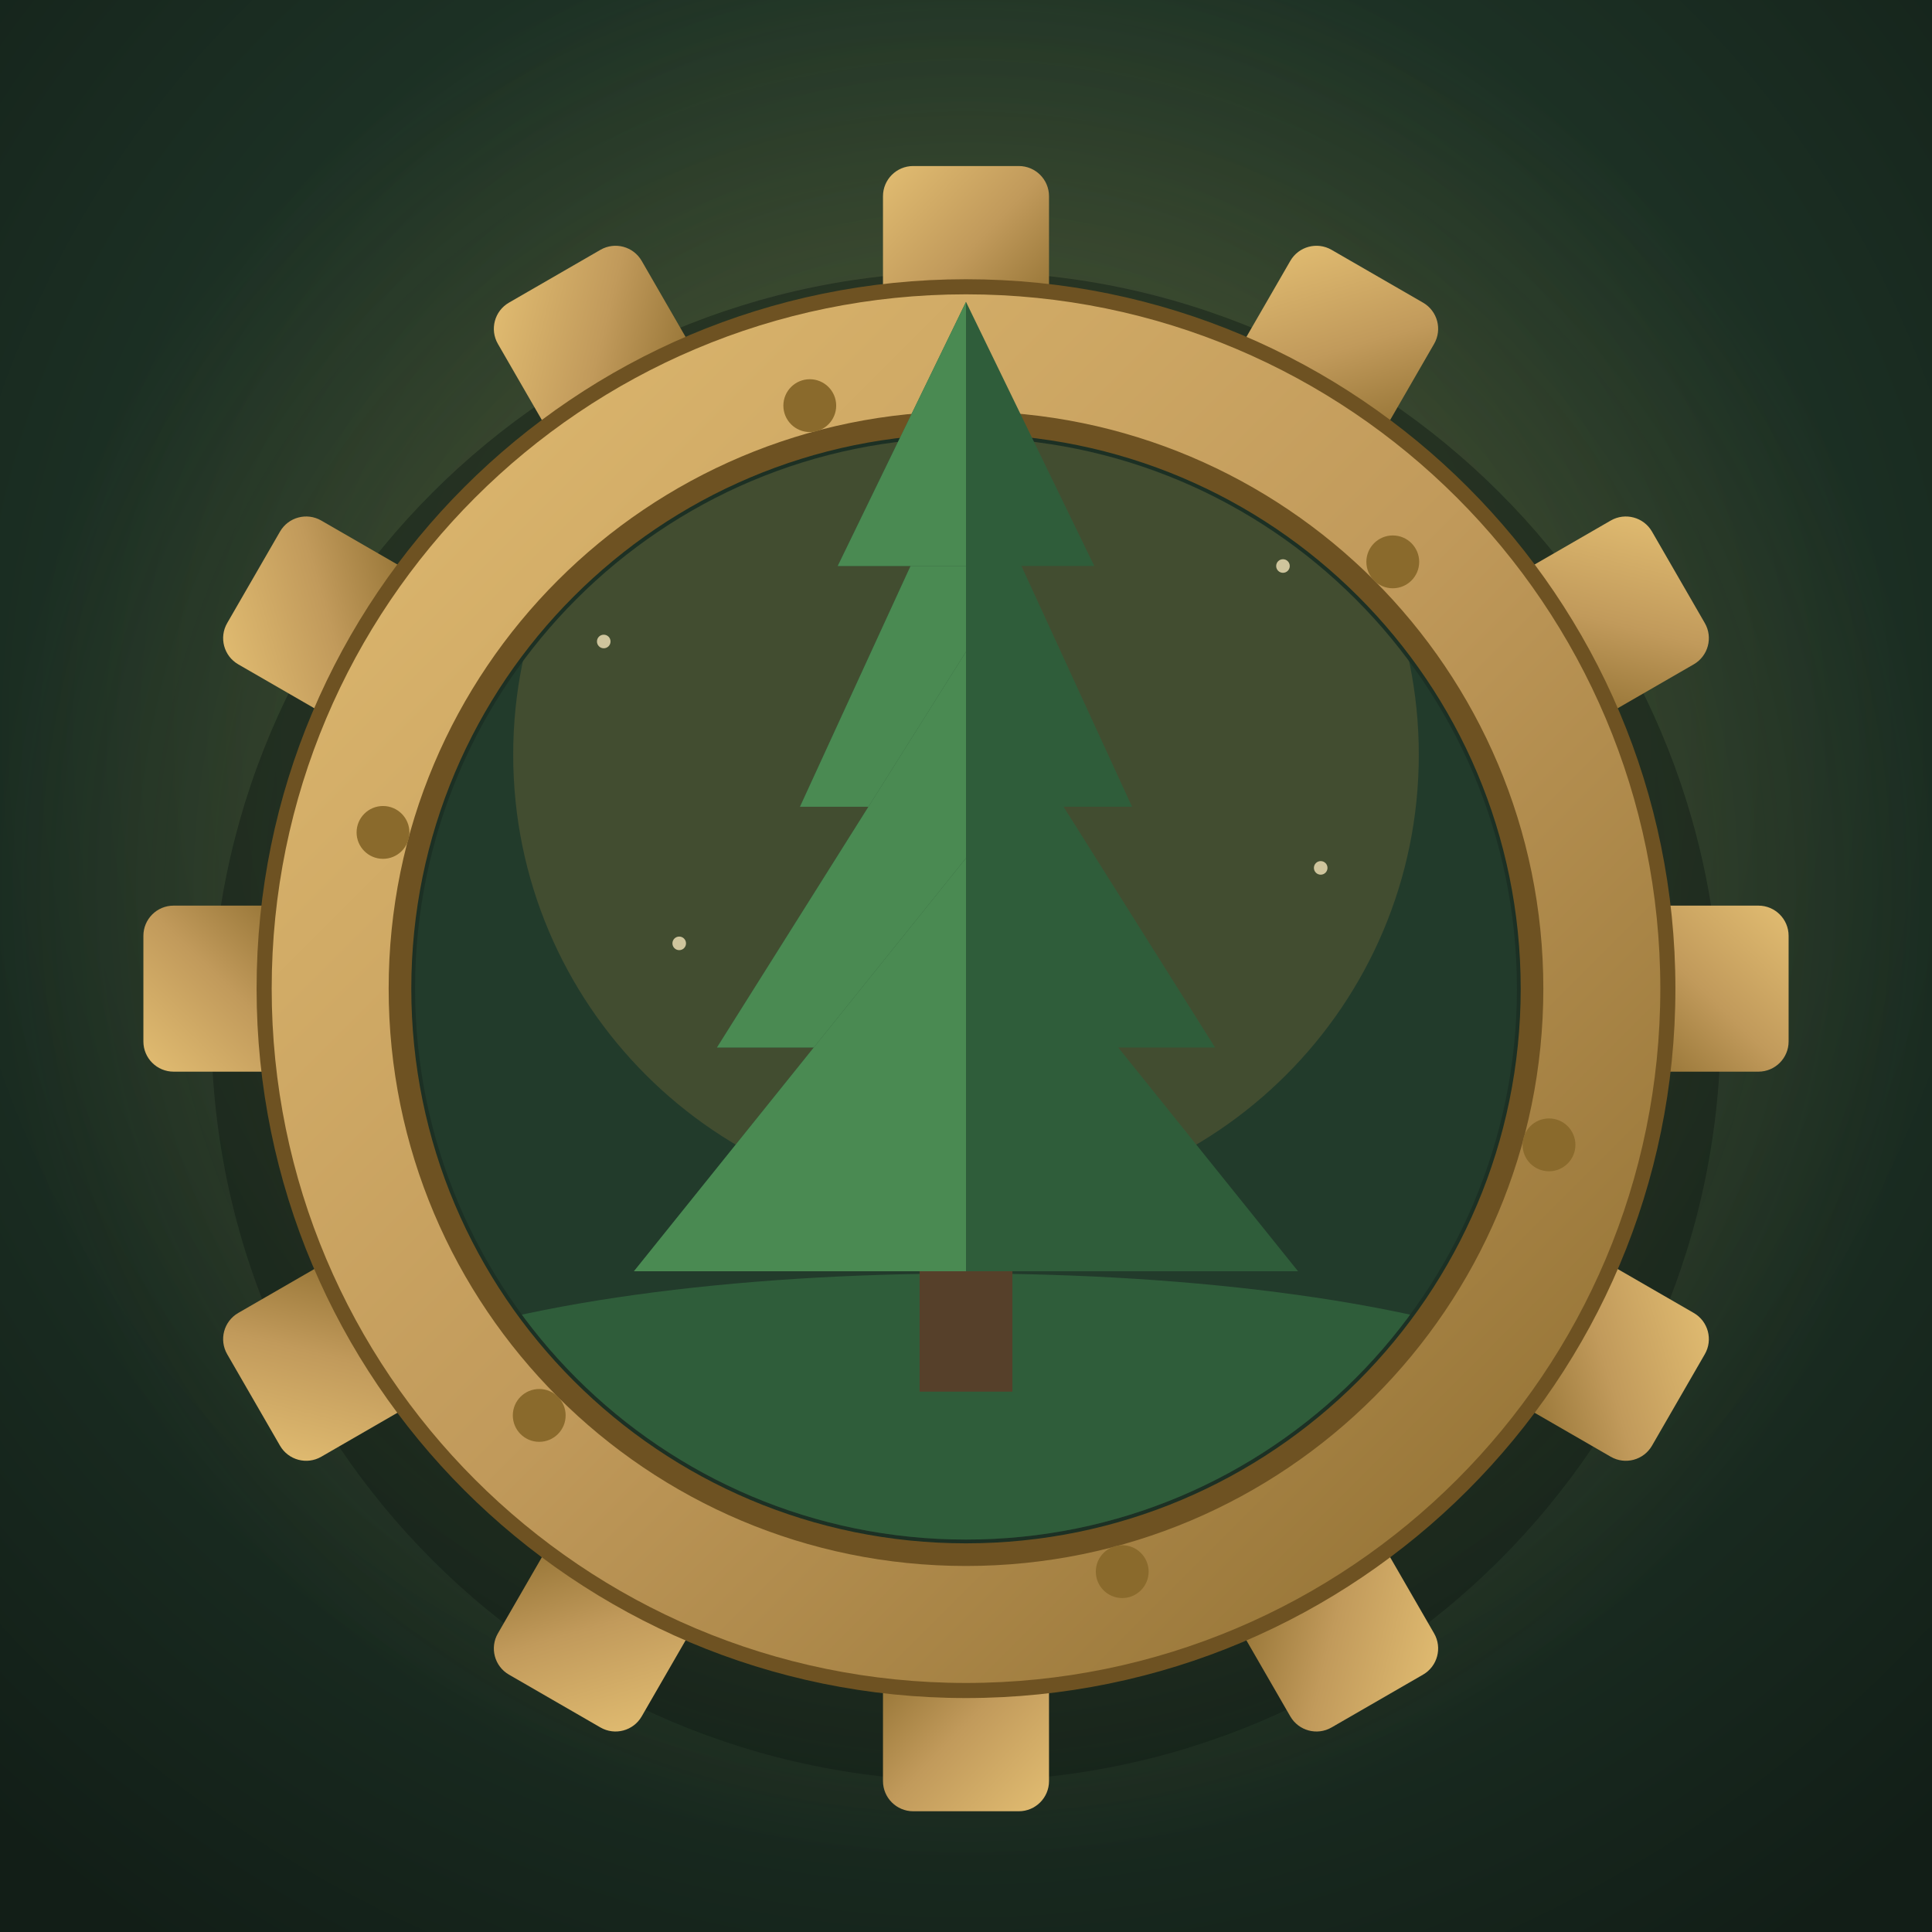
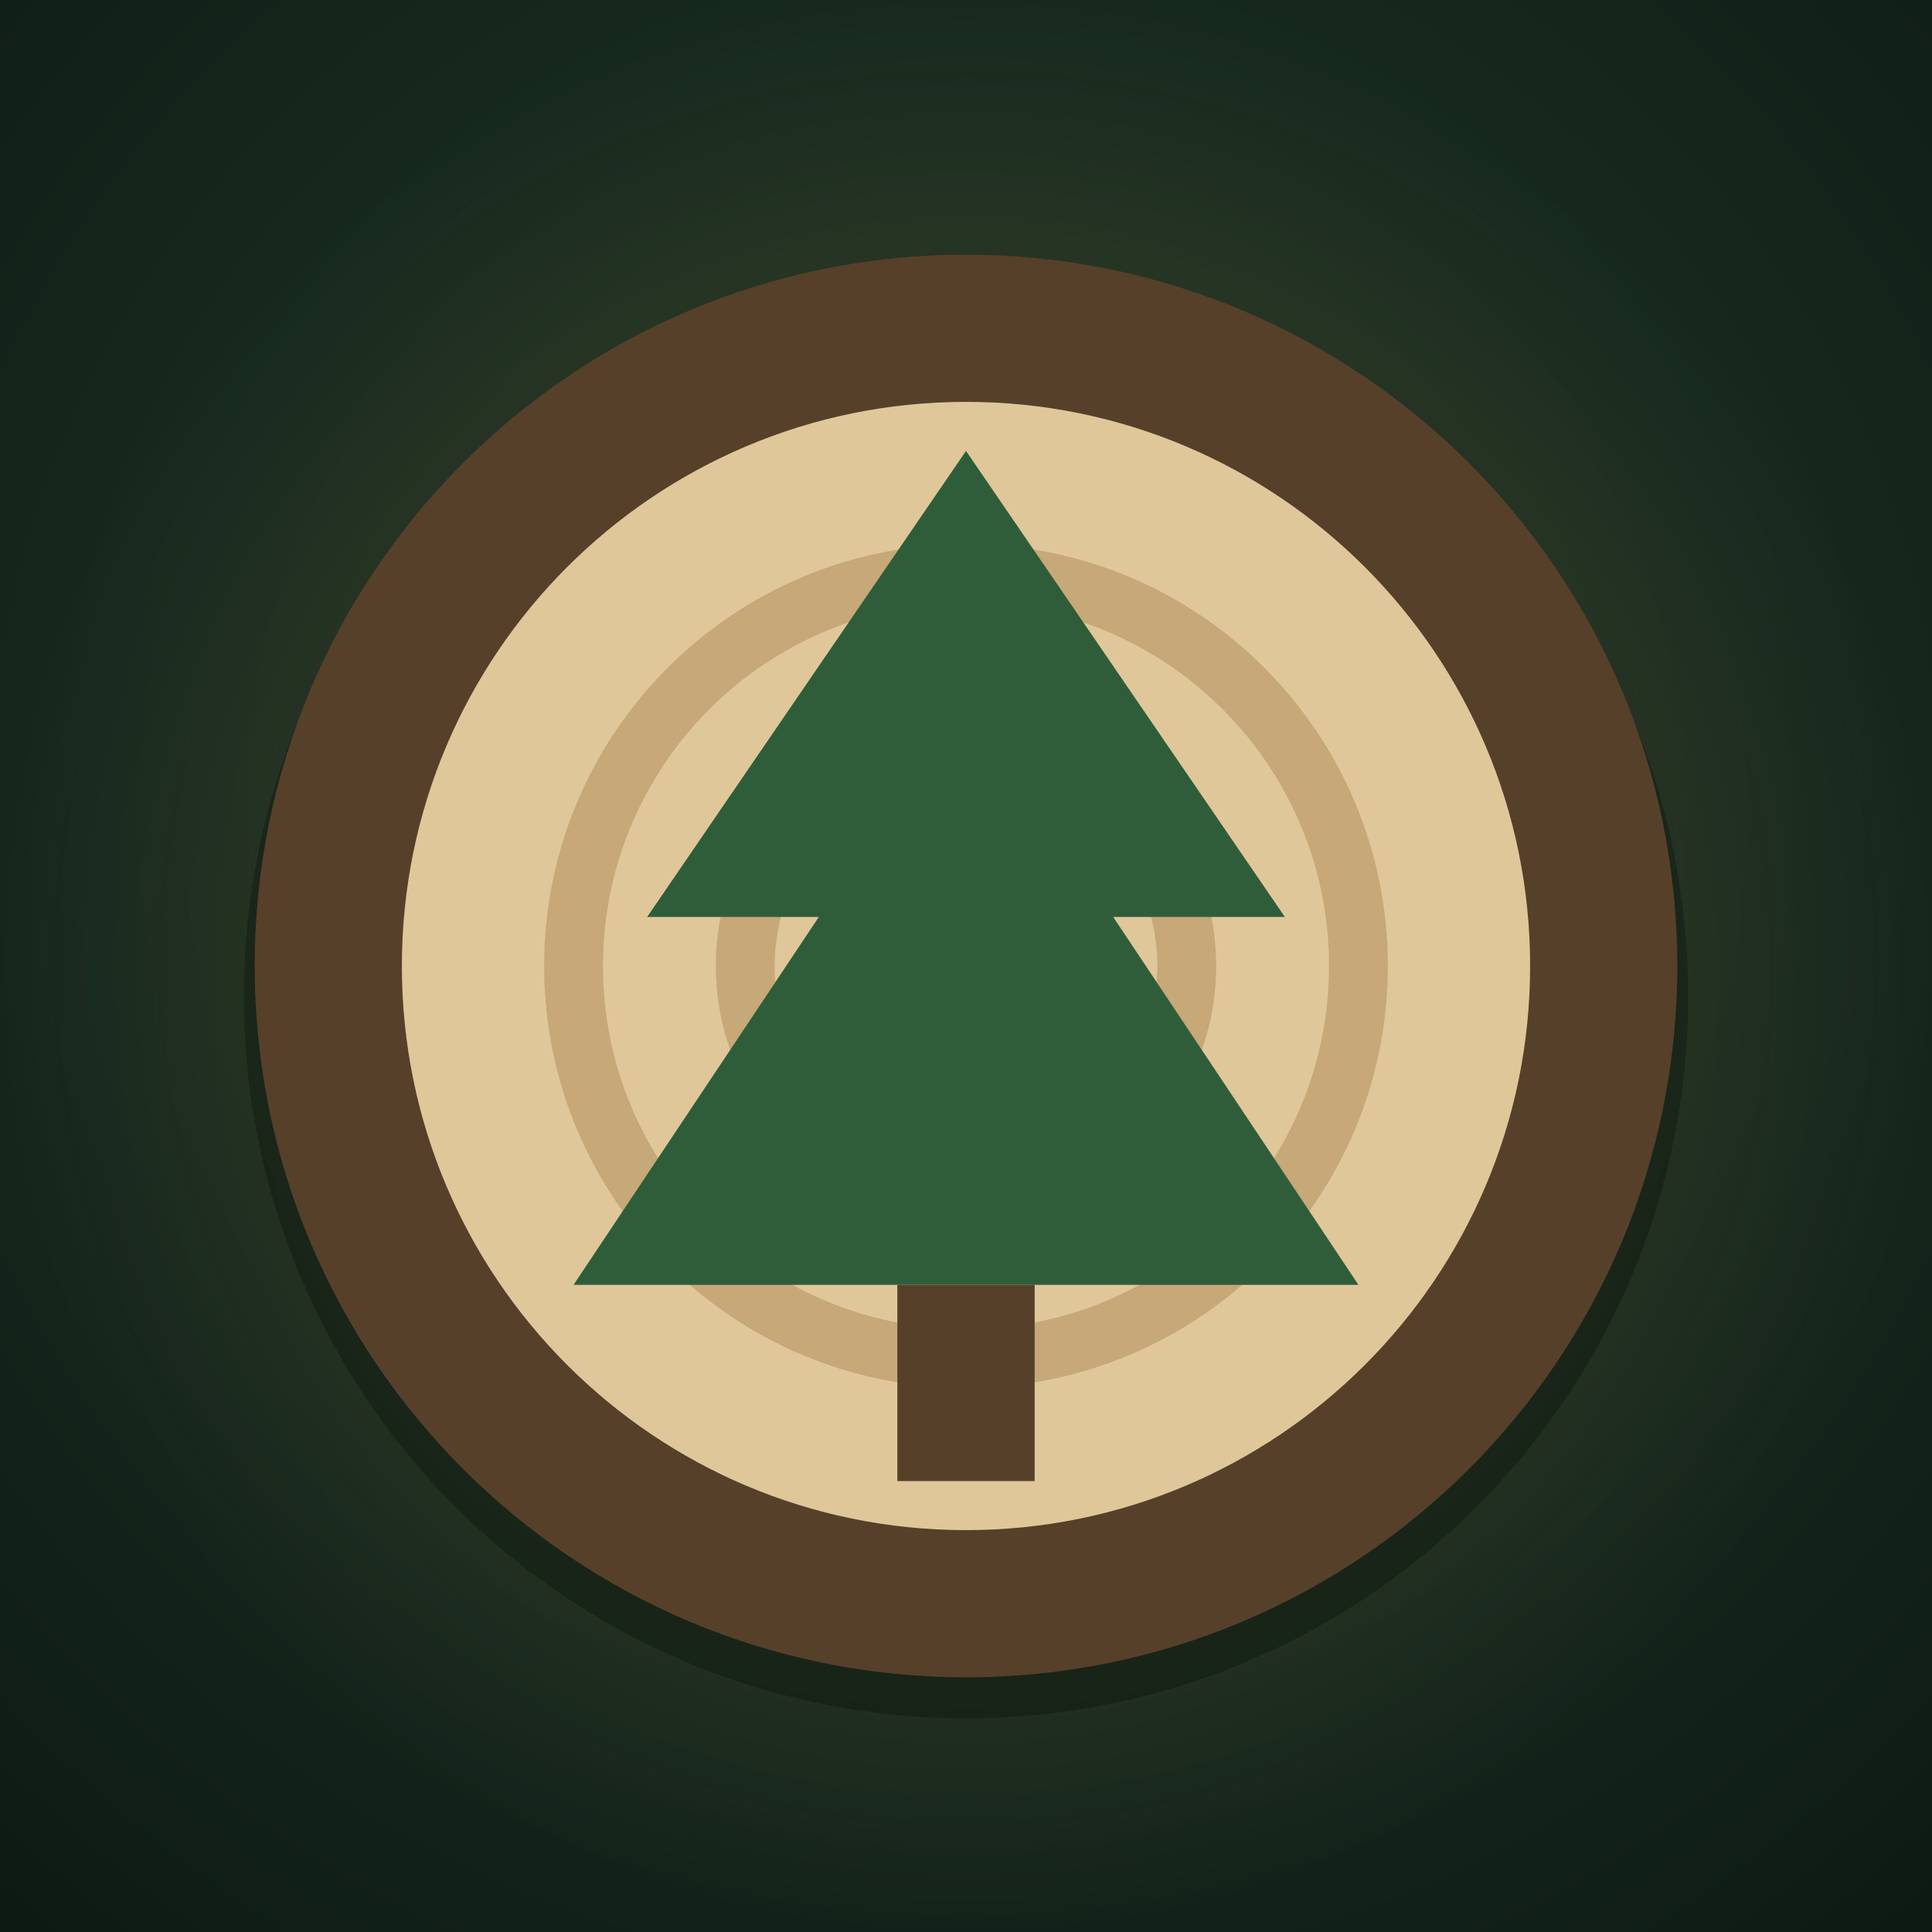
<svg xmlns="http://www.w3.org/2000/svg" viewBox="0 0 512 512" width="512" height="512">
  <defs>
-     <radialGradient id="bg" cx="50%" cy="38%" r="75%">
-       <stop offset="0" stop-color="#2c4a33" />
-       <stop offset=".6" stop-color="#1c3024" />
-       <stop offset="1" stop-color="#121e17" />
+     <radialGradient id="bg" cx="50%" cy="42%" r="75%">
+       <stop offset="0" stop-color="#1f3627" />
+       <stop offset=".6" stop-color="#16281e" />
+       <stop offset="1" stop-color="#0d1a14" />
    </radialGradient>
-     <radialGradient id="glow" cx="50%" cy="46%" r="50%">
-       <stop offset="0" stop-color="#eaa94f" stop-opacity=".3" />
+     <radialGradient id="glow" cx="50%" cy="50%" r="50%">
+       <stop offset="0" stop-color="#eaa94f" stop-opacity=".22" />
      <stop offset="1" stop-color="#eaa94f" stop-opacity="0" />
    </radialGradient>
-     <linearGradient id="brass" x1="0" y1="0" x2="1" y2="1">
-       <stop offset="0" stop-color="#e2bd72" />
-       <stop offset=".5" stop-color="#c19a5b" />
-       <stop offset="1" stop-color="#8a6a2c" />
-     </linearGradient>
  </defs>
  <rect width="512" height="512" fill="url(#bg)" />
  <rect width="512" height="512" fill="url(#glow)" />
-   <g transform="translate(256 262)">
-     <circle r="200" fill="#0f1a13" opacity=".45" transform="translate(0 10)" />
-     <rect x="-22" y="-218" width="44" height="46" rx="8" fill="url(#brass)" transform="rotate(0)" />
-     <rect x="-22" y="-218" width="44" height="46" rx="8" fill="url(#brass)" transform="rotate(30)" />
-     <rect x="-22" y="-218" width="44" height="46" rx="8" fill="url(#brass)" transform="rotate(60)" />
-     <rect x="-22" y="-218" width="44" height="46" rx="8" fill="url(#brass)" transform="rotate(90)" />
-     <rect x="-22" y="-218" width="44" height="46" rx="8" fill="url(#brass)" transform="rotate(120)" />
-     <rect x="-22" y="-218" width="44" height="46" rx="8" fill="url(#brass)" transform="rotate(150)" />
-     <rect x="-22" y="-218" width="44" height="46" rx="8" fill="url(#brass)" transform="rotate(180)" />
-     <rect x="-22" y="-218" width="44" height="46" rx="8" fill="url(#brass)" transform="rotate(210)" />
-     <rect x="-22" y="-218" width="44" height="46" rx="8" fill="url(#brass)" transform="rotate(240)" />
-     <rect x="-22" y="-218" width="44" height="46" rx="8" fill="url(#brass)" transform="rotate(270)" />
-     <rect x="-22" y="-218" width="44" height="46" rx="8" fill="url(#brass)" transform="rotate(300)" />
-     <rect x="-22" y="-218" width="44" height="46" rx="8" fill="url(#brass)" transform="rotate(330)" />
-     <circle r="186" fill="url(#brass)" />
-     <circle r="186" fill="none" stroke="#6e5222" stroke-width="4" />
-     <circle r="150" fill="#1c3024" />
-     <circle r="150" fill="none" stroke="#6e5222" stroke-width="6" />
-     <circle cx="154.5" cy="41.4" r="7" fill="#8a6a2c" />
-     <circle cx="41.4" cy="154.5" r="7" fill="#8a6a2c" />
-     <circle cx="-113.1" cy="113.1" r="7" fill="#8a6a2c" />
-     <circle cx="-154.5" cy="-41.4" r="7" fill="#8a6a2c" />
-     <circle cx="-41.4" cy="-154.5" r="7" fill="#8a6a2c" />
-     <circle cx="113.1" cy="-113.1" r="7" fill="#8a6a2c" />
+   <circle cx="256" cy="264" r="191.36" fill="#070d0a" opacity=".35" />
+   <g transform="translate(48.0 48.0) scale(13)">
+     <circle cx="16" cy="16" r="14.5" fill="#56402a" />
+     <circle cx="16" cy="16" r="11.5" fill="#e0c79a" />
+     <circle cx="16" cy="16" r="8" fill="none" stroke="#c7a878" stroke-width="1.2" />
+     <circle cx="16" cy="16" r="4.5" fill="none" stroke="#c7a878" stroke-width="1.2" />
+     <path d="M16 5.5 L22.5 15 H19 L24 22.5 H8 L13 15 H9.5 Z" fill="#2f5d3a" />
+     <rect x="14.6" y="22.5" width="2.8" height="4" fill="#56402a" />
  </g>
-   <clipPath id="hole">
-     <circle cx="256" cy="262" r="146" />
-   </clipPath>
-   <g clip-path="url(#hole)">
-     <rect x="100" y="110" width="312" height="310" fill="#223b2b" />
-     <circle cx="256" cy="200" r="120" fill="#eaa94f" opacity=".16" />
-     <path d="M100 360 C170 330 342 330 412 360 V420 H100 Z" fill="#2f5d3a" />
-     <path d="M256 118 L300 213.8 L212 213.8 Z" fill="#2f5d3a" />
-     <path d="M256 118 L256 213.8 L212 213.8 Z" fill="#4a8a52" />
-     <path d="M256 172.7 L322 277.6 L190 277.6 Z" fill="#2f5d3a" />
-     <path d="M256 172.7 L256 277.6 L190 277.6 Z" fill="#4a8a52" />
-     <path d="M256 227.4 L344 336.9 L168 336.9 Z" fill="#2f5d3a" />
-     <path d="M256 227.4 L256 336.9 L168 336.9 Z" fill="#4a8a52" />
-     <rect x="243.7" y="336.9" width="24.6" height="31.9" fill="#56402a" />
-     <circle cx="160" cy="170" r="1.8" fill="#f3e3b8" opacity=".8" />
-     <circle cx="340" cy="150" r="1.8" fill="#f3e3b8" opacity=".8" />
-     <circle cx="180" cy="250" r="1.8" fill="#f3e3b8" opacity=".8" />
-     <circle cx="350" cy="230" r="1.8" fill="#f3e3b8" opacity=".8" />
-   </g>
-   <path d="M256 80 L290 150 L222 150 Z" fill="#2f5d3a" />
-   <path d="M256 80 L256 150 L222 150 Z" fill="#4a8a52" />
</svg>
